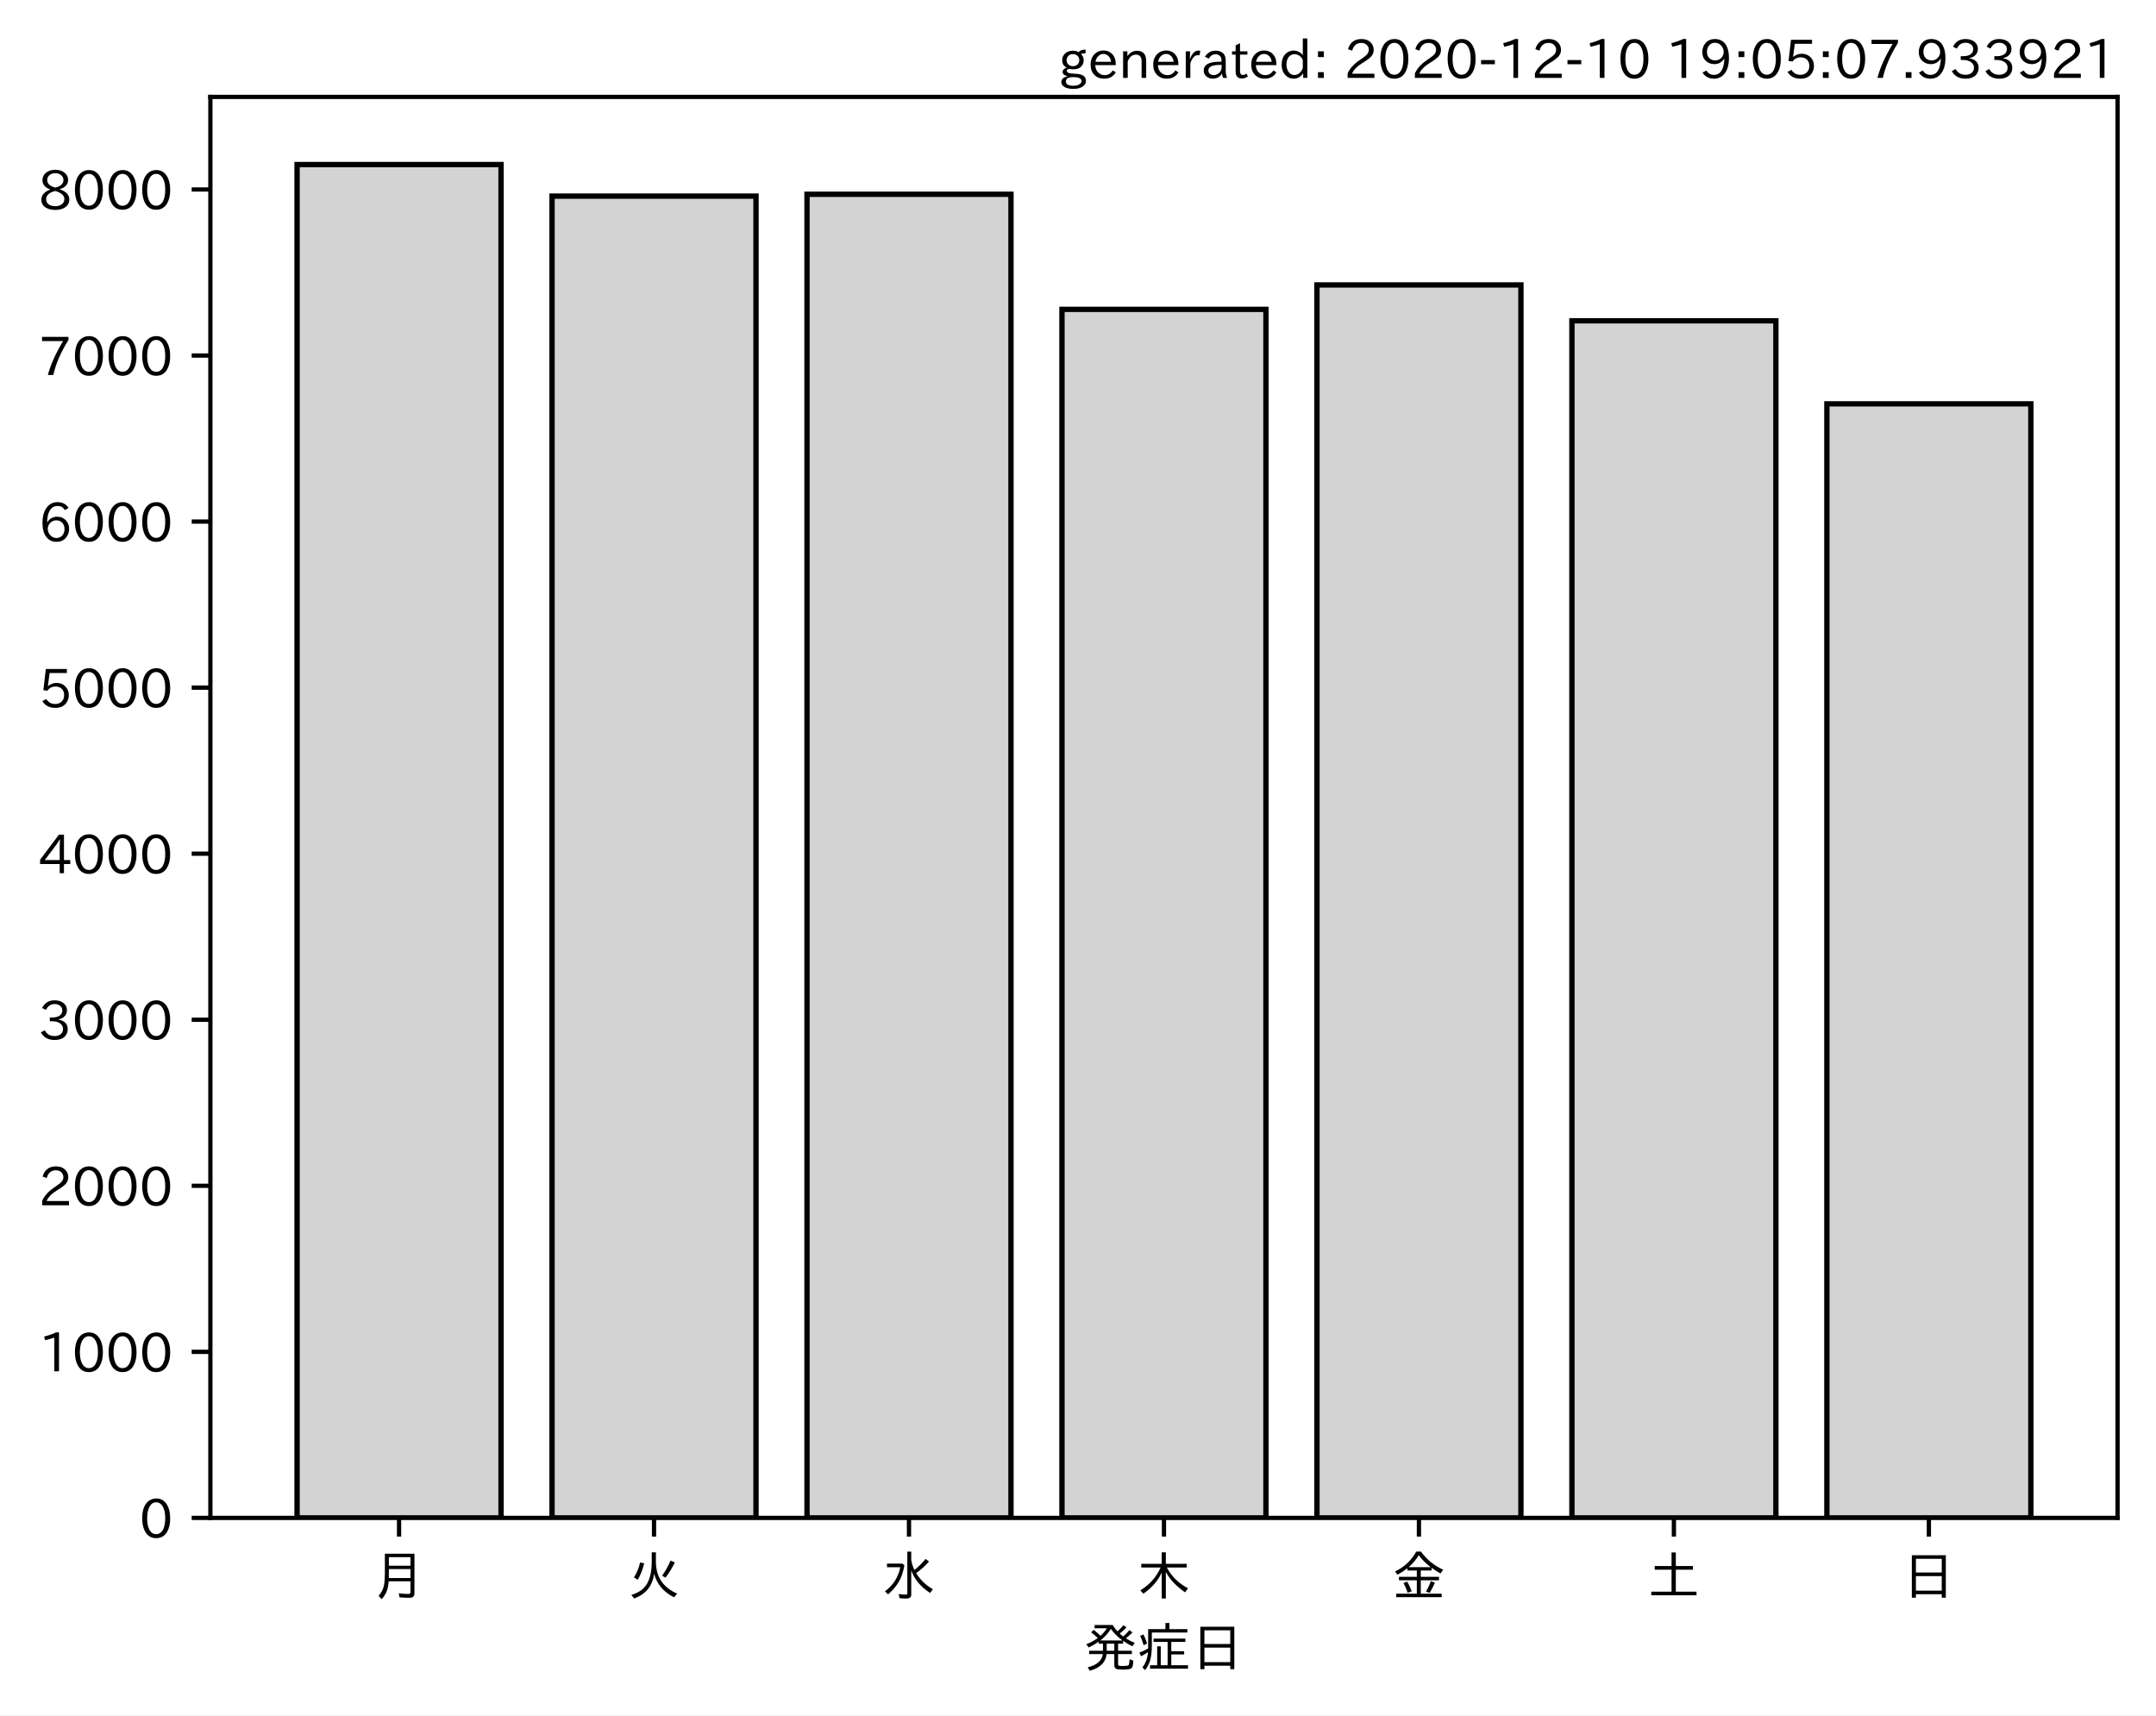
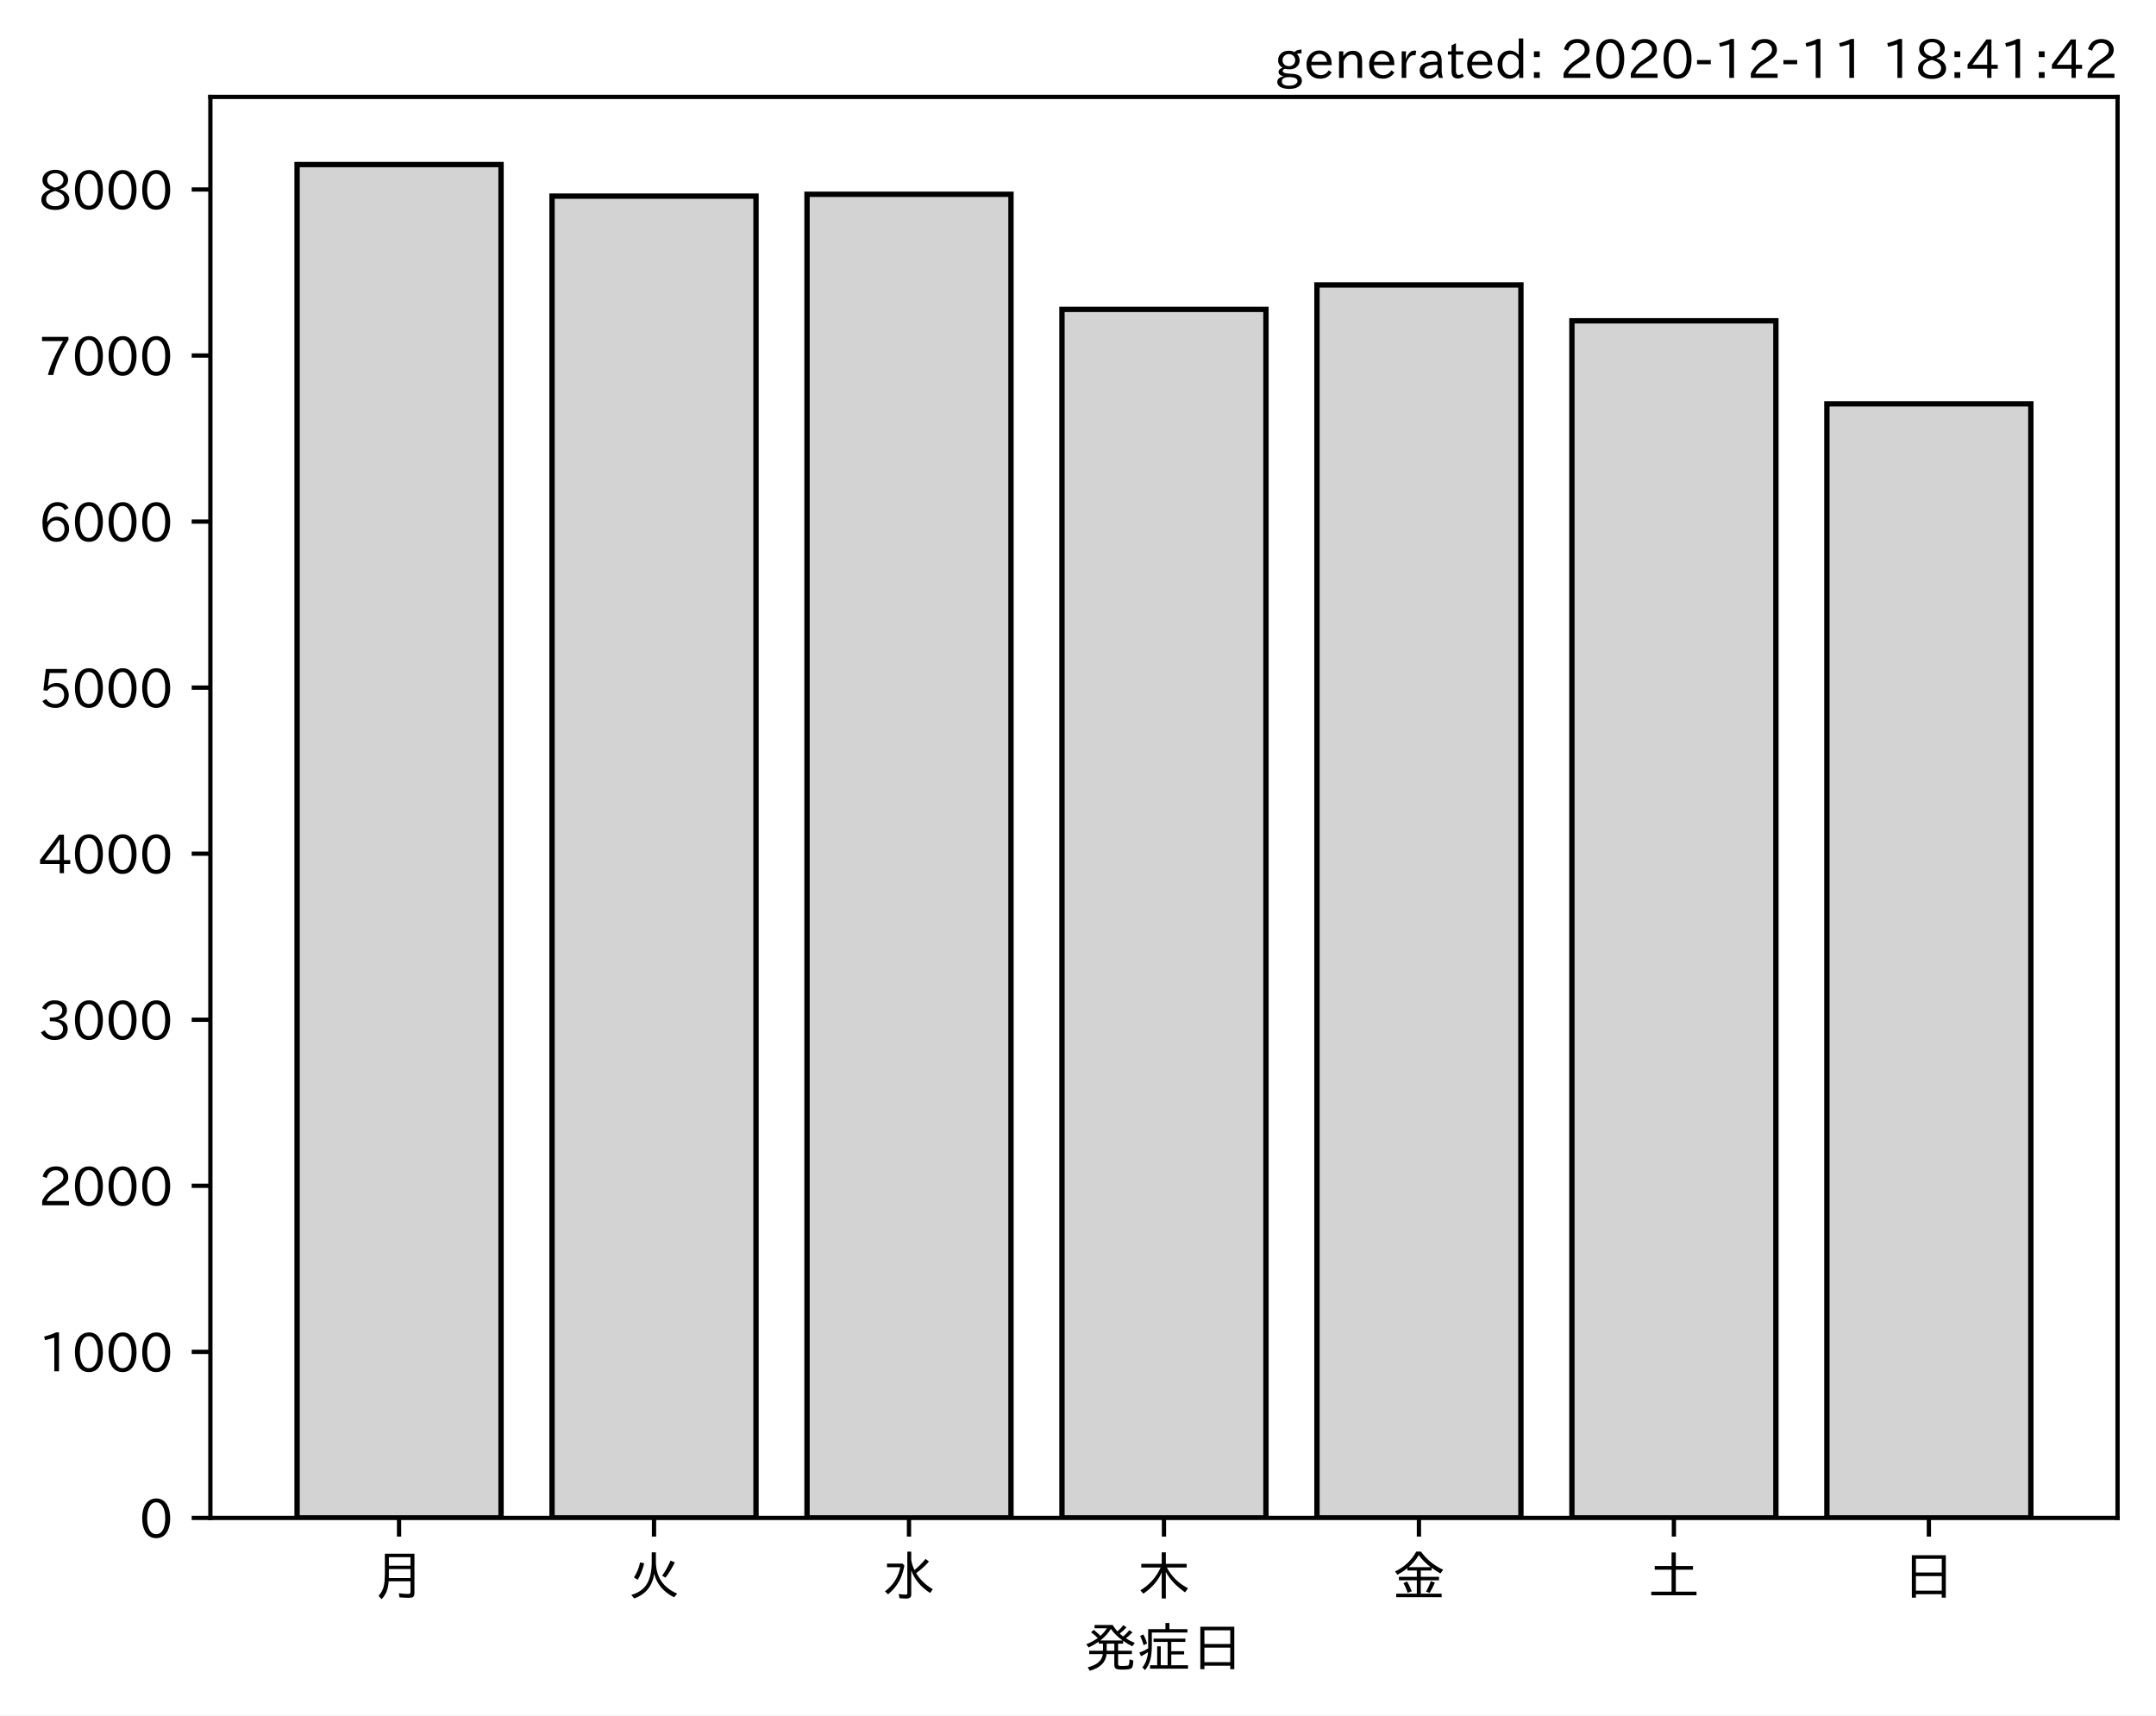
<svg xmlns="http://www.w3.org/2000/svg" xmlns:xlink="http://www.w3.org/1999/xlink" height="321.24pt" version="1.1" viewBox="0 0 403.714 321.24" width="403.714pt">
  <defs>
    <style type="text/css">*{stroke-linecap:butt;stroke-linejoin:round;}</style>
  </defs>
  <g id="figure_1">
    <g id="patch_1">
      <path d="M 0 321.24  L 403.714 321.24  L 403.714 0  L 0 0  z " style="fill:#ffffff;" />
    </g>
    <g id="axes_1">
      <g id="patch_2">
        <path d="M 39.394 284.259  L 396.514 284.259  L 396.514 18.147  L 39.394 18.147  z " style="fill:#ffffff;" />
      </g>
      <g id="patch_3">
-         <path clip-path="url(#pcbb39e2e98)" d="M 55.626 284.259  L 93.821 284.259  L 93.821 30.819  L 55.626 30.819  z " style="fill:#d3d3d3;stroke:#000000;stroke-linejoin:miter;" />
+         <path clip-path="url(#p76c750766d)" d="M 55.626 284.259  L 93.821 284.259  L 93.821 30.819  L 55.626 30.819  z " style="fill:#d3d3d3;stroke:#000000;stroke-linejoin:miter;" />
      </g>
      <g id="patch_4">
-         <path clip-path="url(#pcbb39e2e98)" d="M 103.37 284.259  L 141.564 284.259  L 141.564 36.727  L 103.37 36.727  z " style="fill:#d3d3d3;stroke:#000000;stroke-linejoin:miter;" />
+         <path clip-path="url(#p76c750766d)" d="M 103.37 284.259  L 141.564 284.259  L 141.564 36.727  L 103.37 36.727  z " style="fill:#d3d3d3;stroke:#000000;stroke-linejoin:miter;" />
      </g>
      <g id="patch_5">
-         <path clip-path="url(#pcbb39e2e98)" d="M 151.113 284.259  L 189.308 284.259  L 189.308 36.385  L 151.113 36.385  z " style="fill:#d3d3d3;stroke:#000000;stroke-linejoin:miter;" />
+         <path clip-path="url(#p76c750766d)" d="M 151.113 284.259  L 189.308 284.259  L 189.308 36.385  L 151.113 36.385  z " style="fill:#d3d3d3;stroke:#000000;stroke-linejoin:miter;" />
      </g>
      <g id="patch_6">
-         <path clip-path="url(#pcbb39e2e98)" d="M 198.856 284.259  L 237.051 284.259  L 237.051 57.935  L 198.856 57.935  z " style="fill:#d3d3d3;stroke:#000000;stroke-linejoin:miter;" />
+         <path clip-path="url(#p76c750766d)" d="M 198.856 284.259  L 237.051 284.259  L 237.051 57.935  L 198.856 57.935  z " style="fill:#d3d3d3;stroke:#000000;stroke-linejoin:miter;" />
      </g>
      <g id="patch_7">
-         <path clip-path="url(#pcbb39e2e98)" d="M 246.6 284.259  L 284.794 284.259  L 284.794 53.364  L 246.6 53.364  z " style="fill:#d3d3d3;stroke:#000000;stroke-linejoin:miter;" />
+         <path clip-path="url(#p76c750766d)" d="M 246.6 284.259  L 284.794 284.259  L 284.794 53.364  L 246.6 53.364  z " style="fill:#d3d3d3;stroke:#000000;stroke-linejoin:miter;" />
      </g>
      <g id="patch_8">
-         <path clip-path="url(#pcbb39e2e98)" d="M 294.343 284.259  L 332.538 284.259  L 332.538 60.081  L 294.343 60.081  z " style="fill:#d3d3d3;stroke:#000000;stroke-linejoin:miter;" />
+         <path clip-path="url(#p76c750766d)" d="M 294.343 284.259  L 332.538 284.259  L 332.538 60.081  L 294.343 60.081  z " style="fill:#d3d3d3;stroke:#000000;stroke-linejoin:miter;" />
      </g>
      <g id="patch_9">
-         <path clip-path="url(#pcbb39e2e98)" d="M 342.086 284.259  L 380.281 284.259  L 380.281 75.629  L 342.086 75.629  z " style="fill:#d3d3d3;stroke:#000000;stroke-linejoin:miter;" />
+         <path clip-path="url(#p76c750766d)" d="M 342.086 284.259  L 380.281 284.259  L 380.281 75.629  L 342.086 75.629  z " style="fill:#d3d3d3;stroke:#000000;stroke-linejoin:miter;" />
      </g>
      <g id="matplotlib.axis_1">
        <g id="xtick_1">
          <g id="line2d_1">
            <defs>
-               <path d="M 0 0  L 0 3.5  " id="m44626b793d" style="stroke:#000000;stroke-width:0.8;" />
+               <path d="M 0 0  L 0 3.5  " id="m7819cb61ca" style="stroke:#000000;stroke-width:0.8;" />
            </defs>
            <g>
-               <use style="stroke:#000000;stroke-width:0.8;" x="74.724" xlink:href="#m44626b793d" y="284.259" />
+               <use style="stroke:#000000;stroke-width:0.8;" x="74.724" xlink:href="#m7819cb61ca" y="284.259" />
            </g>
          </g>
          <g id="text_1">
            <g transform="translate(69.7238 298.7493)scale(0.1 -0.1)">
              <defs>
                <path d="M 78.812 77.875  L 78.812 4  Q 78.812 -1.219 76.078 -3.172  Q 73.969 -4.688 68.797 -4.688  Q 60.844 -4.688 50.828 -3.859  L 49.516 3.812  Q 58.594 2.484 67.094 2.484  Q 70.359 2.484 71.047 4.109  Q 71.391 4.891 71.391 6.844  L 71.391 26.125  L 30.516 26.125  Q 29.781 14.938 26.812 7.422  Q 24.031 0.094 17.438 -7.375  L 11.625 -0.984  Q 19.672 7.422 21.922 19.438  Q 23.438 27.688 23.438 41.406  L 23.438 77.875  z M 30.953 71.391  L 30.953 55.328  L 71.391 55.328  L 71.391 71.391  z M 30.953 49.125  L 30.953 39.938  Q 30.953 35.75 30.859 33.547  L 30.859 32.328  L 71.391 32.328  L 71.391 49.125  z " id="IPAexGothic-26376" />
              </defs>
              <use xlink:href="#IPAexGothic-26376" />
            </g>
          </g>
        </g>
        <g id="xtick_2">
          <g id="line2d_2">
            <g>
-               <use style="stroke:#000000;stroke-width:0.8;" x="122.467" xlink:href="#m44626b793d" y="284.259" />
+               <use style="stroke:#000000;stroke-width:0.8;" x="122.467" xlink:href="#m7819cb61ca" y="284.259" />
            </g>
          </g>
          <g id="text_2">
            <g transform="translate(117.4671 298.7493)scale(0.1 -0.1)">
              <defs>
                <path d="M 53.516 80.422  L 53.516 63.188  Q 53.516 20.359 93.406 3.078  L 87.5 -3.812  Q 57.672 11.328 50.297 40.375  Q 45.359 5.672 12.797 -5.906  L 7.422 0.688  Q 28.859 6.844 37.406 22.609  Q 45.703 37.844 45.703 62.016  L 45.703 80.422  z M 12.406 33.5  Q 20.703 46.141 23.828 61.531  L 31.641 59.906  Q 27 41.312 19.438 29  z M 65.141 36.625  Q 74.656 50.047 80.906 64.984  L 88.922 61.531  Q 81.109 45.406 71.531 33.109  z " id="IPAexGothic-28779" />
              </defs>
              <use xlink:href="#IPAexGothic-28779" />
            </g>
          </g>
        </g>
        <g id="xtick_3">
          <g id="line2d_3">
            <g>
-               <use style="stroke:#000000;stroke-width:0.8;" x="170.21" xlink:href="#m44626b793d" y="284.259" />
+               <use style="stroke:#000000;stroke-width:0.8;" x="170.21" xlink:href="#m7819cb61ca" y="284.259" />
            </g>
          </g>
          <g id="text_3">
            <g transform="translate(165.2104 298.7493)scale(0.1 -0.1)">
              <defs>
                <path d="M 54.203 65.922  Q 56.156 55.562 60.203 47.312  Q 71.578 56.453 81 68.109  L 87.406 63.188  Q 77.25 51.516 63.375 41.406  Q 75 22.609 94.672 11.375  L 89.5 4.297  Q 62.75 21.781 54.203 46.781  L 54.203 0.984  Q 54.203 -6.109 44.875 -6.109  Q 38.812 -6.109 32.172 -5.422  L 30.766 2.391  Q 38.422 1.219 44 1.219  Q 46.875 1.219 46.875 4.109  L 46.875 81.688  L 54.203 81.688  z M 8.797 59.281  L 38.094 59.281  L 41.359 55.766  Q 38.672 41.219 34.078 31.297  Q 26.656 15.375 10.891 1.703  L 4.984 7.422  Q 28.266 24.656 33.688 52.594  L 8.797 52.594  z " id="IPAexGothic-27700" />
              </defs>
              <use xlink:href="#IPAexGothic-27700" />
            </g>
          </g>
        </g>
        <g id="xtick_4">
          <g id="line2d_4">
            <g>
-               <use style="stroke:#000000;stroke-width:0.8;" x="217.954" xlink:href="#m44626b793d" y="284.259" />
+               <use style="stroke:#000000;stroke-width:0.8;" x="217.954" xlink:href="#m7819cb61ca" y="284.259" />
            </g>
          </g>
          <g id="text_4">
            <g transform="translate(212.9538 298.7493)scale(0.1 -0.1)">
              <defs>
                <path d="M 55.422 52  Q 68.5 27 95.125 13.094  L 89.5 5.516  Q 64.594 22.797 53.516 43.703  L 53.516 -6  L 45.797 -6  L 45.797 42.672  Q 35.5 19.578 11.422 2.984  L 5.812 9.281  Q 31.453 24.75 43.797 52  L 7.516 52  L 7.516 58.891  L 45.797 58.891  L 45.797 80.469  L 53.516 80.469  L 53.516 58.891  L 92.531 58.891  L 92.531 52  z " id="IPAexGothic-26408" />
              </defs>
              <use xlink:href="#IPAexGothic-26408" />
            </g>
          </g>
        </g>
        <g id="xtick_5">
          <g id="line2d_5">
            <g>
-               <use style="stroke:#000000;stroke-width:0.8;" x="265.697" xlink:href="#m44626b793d" y="284.259" />
+               <use style="stroke:#000000;stroke-width:0.8;" x="265.697" xlink:href="#m7819cb61ca" y="284.259" />
            </g>
          </g>
          <g id="text_5">
            <g transform="translate(260.6971 298.7493)scale(0.1 -0.1)">
              <defs>
                <path d="M 53.469 46.391  L 53.469 34.516  L 87.547 34.516  L 87.547 28.125  L 53.469 28.125  L 53.469 2.984  L 92.531 2.984  L 92.531 -3.516  L 7.516 -3.516  L 7.516 2.984  L 46.047 2.984  L 46.047 28.125  L 12.547 28.125  L 12.547 34.516  L 46.047 34.516  L 46.047 46.391  L 28.422 46.391  L 28.422 50.688  Q 19.734 43.891 9.906 38.531  L 5.219 44.578  Q 31.344 56.984 45.016 81.781  L 53.766 81.781  Q 70.359 59.234 95.453 47.797  L 90.234 40.828  Q 81.547 45.844 73.641 51.469  L 73.641 46.391  z M 72.016 52.688  Q 59.078 62.406 49.562 75.094  Q 42.828 63.141 30.812 52.688  z M 28.719 4.688  Q 26.078 13.719 21 22.797  L 27.875 25.688  Q 31.938 19.188 36.531 7.516  z M 63.188 6.891  Q 68.797 16.406 72.219 26.516  L 79.891 23.578  Q 75.922 14.156 70.125 4.5  z " id="IPAexGothic-37329" />
              </defs>
              <use xlink:href="#IPAexGothic-37329" />
            </g>
          </g>
        </g>
        <g id="xtick_6">
          <g id="line2d_6">
            <g>
-               <use style="stroke:#000000;stroke-width:0.8;" x="313.44" xlink:href="#m44626b793d" y="284.259" />
+               <use style="stroke:#000000;stroke-width:0.8;" x="313.44" xlink:href="#m7819cb61ca" y="284.259" />
            </g>
          </g>
          <g id="text_6">
            <g transform="translate(308.4404 298.7493)scale(0.1 -0.1)">
              <defs>
                <path d="M 45.609 54.781  L 45.609 80.172  L 53.609 80.172  L 53.609 54.781  L 85.688 54.781  L 85.688 47.906  L 53.609 47.906  L 53.609 6.781  L 92.328 6.781  L 92.328 0  L 7.625 0  L 7.625 6.781  L 45.609 6.781  L 45.609 47.906  L 14.109 47.906  L 14.109 54.781  z " id="IPAexGothic-22303" />
              </defs>
              <use xlink:href="#IPAexGothic-22303" />
            </g>
          </g>
        </g>
        <g id="xtick_7">
          <g id="line2d_7">
            <g>
-               <use style="stroke:#000000;stroke-width:0.8;" x="361.184" xlink:href="#m44626b793d" y="284.259" />
+               <use style="stroke:#000000;stroke-width:0.8;" x="361.184" xlink:href="#m7819cb61ca" y="284.259" />
            </g>
          </g>
          <g id="text_7">
            <g transform="translate(356.1837 298.7493)scale(0.1 -0.1)">
              <defs>
                <path d="M 81.734 75  L 81.734 -4.5  L 74.125 -4.5  L 74.125 2  L 25.734 2  L 25.734 -4.5  L 18.109 -4.5  L 18.109 75  z M 25.734 68.312  L 25.734 42.672  L 74.125 42.672  L 74.125 68.312  z M 25.734 35.891  L 25.734 8.688  L 74.125 8.688  L 74.125 35.891  z " id="IPAexGothic-26085" />
              </defs>
              <use xlink:href="#IPAexGothic-26085" />
            </g>
          </g>
        </g>
        <g id="text_8">
          <g transform="translate(202.9538 312.1399)scale(0.1 -0.1)">
            <defs>
              <path d="M 73.734 56.844  Q 80.609 62.75 85.203 68.609  L 91.109 64.406  Q 84.469 57.812 78.719 53.328  Q 85.938 48.688 95.406 44.625  L 90.625 38.375  Q 81.734 42.781 73.531 48.641  L 73.531 43.312  L 64.109 43.312  L 64.109 29.984  L 89.891 29.984  L 89.891 23.781  L 64.109 23.781  L 64.109 5.609  Q 64.109 2.484 65.719 2.047  Q 67.391 1.469 73.094 1.469  Q 82.125 1.469 83.594 2.984  Q 85.062 4.438 85.5 11.969  Q 85.5 13.484 85.594 14.062  L 92.625 11.578  Q 92.188 0.391 89.703 -2.203  Q 87.062 -5.328 72.609 -5.328  Q 63.812 -5.328 60.938 -4  Q 57.031 -2.344 57.031 3.328  L 57.031 23.781  L 42.578 23.781  Q 40.188 0.531 11.078 -7.422  L 7.281 -0.984  Q 33.25 5.422 35.5 23.781  L 10.016 23.781  L 10.016 29.984  L 35.797 29.984  L 35.797 43.312  L 27.781 43.312  L 27.781 47.016  Q 19.734 41.359 9.078 36.188  L 4.5 42.188  Q 16.312 46.734 25.984 53.812  Q 19.828 60.156 13.484 64.594  L 18.609 69.141  Q 26.516 62.594 31.109 58.016  Q 38.031 64.062 43.172 72.125  L 20.062 72.125  L 20.062 78.219  L 54 78.219  Q 58.203 71.344 62.891 66.312  Q 69.094 71.625 74.031 77.938  L 79.828 73.734  Q 74.172 67.625 67.094 62.203  Q 70.406 59.078 73.734 56.844  z M 57.031 43.312  L 42.781 43.312  L 42.781 29.984  L 57.031 29.984  z M 30.906 49.312  L 72.516 49.312  Q 58.688 59.281 50.594 71  Q 43.219 58.891 30.906 49.312  z " id="IPAexGothic-30330" />
              <path d="M 63.719 2.875  L 95.016 2.875  L 95.016 -3.516  L 23.969 -3.516  L 23.969 2.875  L 37.312 2.875  L 37.312 38.281  L 44 38.281  L 44 2.875  L 56.844 2.875  L 56.844 46.578  L 30.516 46.578  L 30.516 52.781  L 90.047 52.781  L 90.047 46.578  L 63.719 46.578  L 63.719 29.203  L 87.797 29.203  L 87.797 23.094  L 63.719 23.094  z M 60.203 70.516  L 93.891 70.516  L 93.891 64.109  L 27.297 64.109  L 27.297 41.406  Q 27.297 23.141 24.219 12.203  Q 21.391 2.25 14.594 -6.203  L 9.625 -1.172  Q 18.75 10.359 20.125 27.484  Q 15.438 24.125 7.078 19.734  L 4 26.609  Q 12.312 29.594 20.406 34.328  L 20.406 37.891  L 20.406 70.516  L 52.781 70.516  L 52.781 81.984  L 60.203 81.984  z M 12.016 40.375  Q 8.891 50.781 5.422 57.906  L 11.375 60.594  Q 15.234 53.859 18.406 43.703  z " id="IPAexGothic-30151" />
            </defs>
            <use xlink:href="#IPAexGothic-30330" />
            <use x="100" xlink:href="#IPAexGothic-30151" />
            <use x="200" xlink:href="#IPAexGothic-26085" />
          </g>
        </g>
      </g>
      <g id="matplotlib.axis_2">
        <g id="ytick_1">
          <g id="line2d_8">
            <defs>
-               <path d="M 0 0  L -3.5 0  " id="m74e2ddede7" style="stroke:#000000;stroke-width:0.8;" />
+               <path d="M 0 0  L -3.5 0  " id="md3fbfb8bb5" style="stroke:#000000;stroke-width:0.8;" />
            </defs>
            <g>
-               <use style="stroke:#000000;stroke-width:0.8;" x="39.394" xlink:href="#m74e2ddede7" y="284.259" />
+               <use style="stroke:#000000;stroke-width:0.8;" x="39.394" xlink:href="#md3fbfb8bb5" y="284.259" />
            </g>
          </g>
          <g id="text_9">
            <g transform="translate(26.09531 288.0039)scale(0.1 -0.1)">
              <defs>
                <path d="M 31.844 73.828  Q 45.016 73.828 52.094 61.625  Q 57.719 51.953 57.719 36.625  Q 57.719 21.438 52.094 11.578  Q 45.125 -0.484 31.5 -0.484  Q 17.922 -0.484 10.938 11.578  Q 5.328 21.438 5.328 36.719  Q 5.328 58.016 15.625 67.719  Q 22.172 73.828 31.844 73.828  z M 31.5 66.656  Q 23.688 66.656 19.188 58.734  Q 14.594 50.734 14.594 36.625  Q 14.594 22.75 19.094 14.797  Q 23.641 6.984 31.5 6.984  Q 40.922 6.984 45.453 18.016  Q 48.438 25.344 48.438 37.109  Q 48.438 50.875 43.844 58.734  Q 39.203 66.656 31.5 66.656  z " id="IPAexGothic-48" />
              </defs>
              <use xlink:href="#IPAexGothic-48" />
            </g>
          </g>
        </g>
        <g id="ytick_2">
          <g id="line2d_9">
            <g>
-               <use style="stroke:#000000;stroke-width:0.8;" x="39.394" xlink:href="#m74e2ddede7" y="253.162" />
+               <use style="stroke:#000000;stroke-width:0.8;" x="39.394" xlink:href="#md3fbfb8bb5" y="253.162" />
            </g>
          </g>
          <g id="text_10">
            <g transform="translate(7.2 256.907)scale(0.1 -0.1)">
              <defs>
                <path d="M 38.484 0.984  L 29.688 0.984  L 29.688 64.109  Q 21.438 61.281 12.312 59.328  L 10.688 66.109  Q 23.734 69.391 32.906 73.922  L 38.484 73.922  z " id="IPAexGothic-49" />
              </defs>
              <use xlink:href="#IPAexGothic-49" />
              <use x="62.988" xlink:href="#IPAexGothic-48" />
              <use x="125.977" xlink:href="#IPAexGothic-48" />
              <use x="188.965" xlink:href="#IPAexGothic-48" />
            </g>
          </g>
        </g>
        <g id="ytick_3">
          <g id="line2d_10">
            <g>
-               <use style="stroke:#000000;stroke-width:0.8;" x="39.394" xlink:href="#m74e2ddede7" y="222.065" />
+               <use style="stroke:#000000;stroke-width:0.8;" x="39.394" xlink:href="#md3fbfb8bb5" y="222.065" />
            </g>
          </g>
          <g id="text_11">
            <g transform="translate(7.2 225.8101)scale(0.1 -0.1)">
              <defs>
                <path d="M 57.172 0.984  L 6.984 0.984  L 6.984 9.281  Q 12.891 23.047 29.594 34.422  L 32.375 36.281  Q 40.922 42.141 43.609 45.406  Q 46.688 49.266 46.688 53.812  Q 46.688 58.938 43.062 62.547  Q 39.062 66.547 32.562 66.547  Q 19.531 66.547 15.484 52  L 7.766 54.781  Q 13.328 73.828 33.062 73.828  Q 43.844 73.828 50.25 67.438  Q 55.859 61.672 55.859 53.516  Q 55.859 47.469 52.25 42.531  Q 48.922 37.75 36.969 30.281  L 34.859 29  Q 19.625 19.578 15.281 8.891  L 57.172 8.891  z " id="IPAexGothic-50" />
              </defs>
              <use xlink:href="#IPAexGothic-50" />
              <use x="62.988" xlink:href="#IPAexGothic-48" />
              <use x="125.977" xlink:href="#IPAexGothic-48" />
              <use x="188.965" xlink:href="#IPAexGothic-48" />
            </g>
          </g>
        </g>
        <g id="ytick_4">
          <g id="line2d_11">
            <g>
-               <use style="stroke:#000000;stroke-width:0.8;" x="39.394" xlink:href="#m74e2ddede7" y="190.968" />
+               <use style="stroke:#000000;stroke-width:0.8;" x="39.394" xlink:href="#md3fbfb8bb5" y="190.968" />
            </g>
          </g>
          <g id="text_12">
            <g transform="translate(7.2 194.7131)scale(0.1 -0.1)">
              <defs>
                <path d="M 37.203 37.797  Q 54.781 34.625 54.781 19.969  Q 54.781 11.188 48.875 5.562  Q 42.328 -0.484 30.375 -0.484  Q 12.453 -0.484 4.5 13.766  L 11.812 17.672  Q 17.328 6.891 30.281 6.891  Q 37.891 6.891 42.094 10.797  Q 46.094 14.5 46.094 20.172  Q 46.094 26.859 40.094 30.906  Q 34.625 34.578 25.688 34.578  L 21.297 34.578  L 21.297 41.703  L 25.875 41.703  Q 34.859 41.703 39.594 45.125  Q 44.672 48.734 44.672 54.828  Q 44.672 61.469 38.969 64.656  Q 35.297 66.844 30.172 66.844  Q 19.344 66.844 14.109 55.906  L 6.781 59.422  Q 14.016 73.828 30.281 73.828  Q 40.578 73.828 46.969 68.656  Q 53.375 63.578 53.375 55.219  Q 53.375 47.312 47.172 42.281  Q 43.172 39.062 37.203 38.188  z " id="IPAexGothic-51" />
              </defs>
              <use xlink:href="#IPAexGothic-51" />
              <use x="62.988" xlink:href="#IPAexGothic-48" />
              <use x="125.977" xlink:href="#IPAexGothic-48" />
              <use x="188.965" xlink:href="#IPAexGothic-48" />
            </g>
          </g>
        </g>
        <g id="ytick_5">
          <g id="line2d_12">
            <g>
-               <use style="stroke:#000000;stroke-width:0.8;" x="39.394" xlink:href="#m74e2ddede7" y="159.871" />
+               <use style="stroke:#000000;stroke-width:0.8;" x="39.394" xlink:href="#md3fbfb8bb5" y="159.871" />
            </g>
          </g>
          <g id="text_13">
            <g transform="translate(7.2 163.6162)scale(0.1 -0.1)">
              <defs>
                <path d="M 59.578 18.109  L 47.797 18.109  L 47.797 0.984  L 39.797 0.984  L 39.797 18.109  L 3.078 18.109  L 3.078 26.125  L 38.375 73.094  L 47.797 73.094  L 47.797 25.531  L 59.578 25.531  z M 40.281 64.203  L 39.984 64.203  Q 35.594 57.125 31.297 51.312  L 11.859 25.531  L 39.797 25.531  L 39.797 49.125  Q 39.797 54.391 40.281 64.203  z " id="IPAexGothic-52" />
              </defs>
              <use xlink:href="#IPAexGothic-52" />
              <use x="62.988" xlink:href="#IPAexGothic-48" />
              <use x="125.977" xlink:href="#IPAexGothic-48" />
              <use x="188.965" xlink:href="#IPAexGothic-48" />
            </g>
          </g>
        </g>
        <g id="ytick_6">
          <g id="line2d_13">
            <g>
-               <use style="stroke:#000000;stroke-width:0.8;" x="39.394" xlink:href="#m74e2ddede7" y="128.774" />
+               <use style="stroke:#000000;stroke-width:0.8;" x="39.394" xlink:href="#md3fbfb8bb5" y="128.774" />
            </g>
          </g>
          <g id="text_14">
            <g transform="translate(7.2 132.5193)scale(0.1 -0.1)">
              <defs>
                <path d="M 18.406 40.672  Q 25.531 46.297 33.938 46.297  Q 44 46.297 50.641 39.5  Q 56.844 33.016 56.844 23.391  Q 56.844 14.656 51.516 8.016  Q 44.828 -0.484 31.734 -0.484  Q 14.984 -0.484 7.328 12.25  L 14.656 16.062  Q 20.453 6.781 31.453 6.781  Q 38.531 6.781 43.266 11.188  Q 48.141 15.828 48.141 23.484  Q 48.141 30.719 43.844 35.016  Q 39.359 39.5 32.125 39.5  Q 21.969 39.5 16.75 31.688  L 9.234 32.672  L 13.812 72.406  L 53.219 72.406  L 53.219 64.891  L 20.953 64.891  L 17.719 40.672  z " id="IPAexGothic-53" />
              </defs>
              <use xlink:href="#IPAexGothic-53" />
              <use x="62.988" xlink:href="#IPAexGothic-48" />
              <use x="125.977" xlink:href="#IPAexGothic-48" />
              <use x="188.965" xlink:href="#IPAexGothic-48" />
            </g>
          </g>
        </g>
        <g id="ytick_7">
          <g id="line2d_14">
            <g>
-               <use style="stroke:#000000;stroke-width:0.8;" x="39.394" xlink:href="#m74e2ddede7" y="97.677" />
+               <use style="stroke:#000000;stroke-width:0.8;" x="39.394" xlink:href="#md3fbfb8bb5" y="97.677" />
            </g>
          </g>
          <g id="text_15">
            <g transform="translate(7.2 101.4223)scale(0.1 -0.1)">
              <defs>
                <path d="M 16.5 36.375  Q 23.578 46.578 34.906 46.578  Q 45.406 46.578 51.812 39.266  Q 57.422 32.906 57.422 23.781  Q 57.422 13.812 51.125 6.781  Q 44.578 -0.484 34.031 -0.484  Q 21.484 -0.484 14.406 9.078  Q 7.516 18.406 7.516 34.812  Q 7.516 53.516 15.828 64.203  Q 23.344 73.828 35.5 73.828  Q 49.859 73.828 56.391 62.891  L 49.219 58.984  Q 45.219 66.656 35.938 66.656  Q 17.484 66.656 16.109 36.375  z M 33.453 39.797  Q 26.312 39.797 21.625 34.469  Q 17.438 29.688 17.438 24.078  Q 17.438 18.062 21.141 13.188  Q 26.125 6.688 33.734 6.688  Q 41.703 6.688 45.953 13.188  Q 48.828 17.625 48.828 23.484  Q 48.828 30.375 45.016 34.812  Q 40.625 39.797 33.453 39.797  z " id="IPAexGothic-54" />
              </defs>
              <use xlink:href="#IPAexGothic-54" />
              <use x="62.988" xlink:href="#IPAexGothic-48" />
              <use x="125.977" xlink:href="#IPAexGothic-48" />
              <use x="188.965" xlink:href="#IPAexGothic-48" />
            </g>
          </g>
        </g>
        <g id="ytick_8">
          <g id="line2d_15">
            <g>
-               <use style="stroke:#000000;stroke-width:0.8;" x="39.394" xlink:href="#m74e2ddede7" y="66.58" />
+               <use style="stroke:#000000;stroke-width:0.8;" x="39.394" xlink:href="#md3fbfb8bb5" y="66.58" />
            </g>
          </g>
          <g id="text_16">
            <g transform="translate(7.2 70.32541)scale(0.1 -0.1)">
              <defs>
                <path d="M 56.203 66.609  Q 34.969 32.906 27.781 0.984  L 17.672 0.984  Q 24.703 28.656 46.094 64.5  L 6.688 64.5  L 6.688 72.406  L 56.203 72.406  z " id="IPAexGothic-55" />
              </defs>
              <use xlink:href="#IPAexGothic-55" />
              <use x="62.988" xlink:href="#IPAexGothic-48" />
              <use x="125.977" xlink:href="#IPAexGothic-48" />
              <use x="188.965" xlink:href="#IPAexGothic-48" />
            </g>
          </g>
        </g>
        <g id="ytick_9">
          <g id="line2d_16">
            <g>
-               <use style="stroke:#000000;stroke-width:0.8;" x="39.394" xlink:href="#m74e2ddede7" y="35.483" />
+               <use style="stroke:#000000;stroke-width:0.8;" x="39.394" xlink:href="#md3fbfb8bb5" y="35.483" />
            </g>
          </g>
          <g id="text_17">
            <g transform="translate(7.2 39.22848)scale(0.1 -0.1)">
              <defs>
                <path d="M 39.703 37.891  Q 57.812 31.734 57.812 18.703  Q 57.812 8.453 48.438 3.078  Q 41.609 -0.875 31.5 -0.875  Q 21.344 -0.875 14.5 3.078  Q 5.422 8.297 5.422 18.406  Q 5.422 31.062 22.016 37.203  L 22.016 37.5  Q 7.516 42.719 7.516 54.828  Q 7.516 64.062 15.328 69.625  Q 21.969 74.312 31.547 74.312  Q 42.234 74.312 48.922 68.797  Q 55.516 63.578 55.516 55.719  Q 55.516 42.281 39.703 38.188  z M 31.594 41.016  Q 46.828 44.625 46.828 55.125  Q 46.828 61.188 41.797 64.844  Q 37.703 67.922 31.5 67.922  Q 25.094 67.922 20.797 64.5  Q 16.406 60.891 16.406 55.031  Q 16.406 49.219 21.094 45.703  Q 23.344 43.891 26.906 42.531  Q 31 40.875 31.594 41.016  z M 30.906 34.516  Q 14.406 30.172 14.406 19  Q 14.406 12.109 20.516 8.688  Q 25.094 6.109 31.391 6.109  Q 40.234 6.109 45.016 10.891  Q 48.531 14.406 48.531 19.531  Q 48.531 24.906 43.656 28.906  Q 40.766 31.156 36.719 32.812  Q 31.984 34.719 30.906 34.516  z " id="IPAexGothic-56" />
              </defs>
              <use xlink:href="#IPAexGothic-56" />
              <use x="62.988" xlink:href="#IPAexGothic-48" />
              <use x="125.977" xlink:href="#IPAexGothic-48" />
              <use x="188.965" xlink:href="#IPAexGothic-48" />
            </g>
          </g>
        </g>
      </g>
      <g id="patch_10">
        <path d="M 39.394 284.259  L 39.394 18.147  " style="fill:none;stroke:#000000;stroke-linecap:square;stroke-linejoin:miter;stroke-width:0.8;" />
      </g>
      <g id="patch_11">
        <path d="M 396.514 284.259  L 396.514 18.147  " style="fill:none;stroke:#000000;stroke-linecap:square;stroke-linejoin:miter;stroke-width:0.8;" />
      </g>
      <g id="patch_12">
        <path d="M 39.394 284.259  L 396.514 284.259  " style="fill:none;stroke:#000000;stroke-linecap:square;stroke-linejoin:miter;stroke-width:0.8;" />
      </g>
      <g id="patch_13">
        <path d="M 39.394 18.147  L 396.514 18.147  " style="fill:none;stroke:#000000;stroke-linecap:square;stroke-linejoin:miter;stroke-width:0.8;" />
      </g>
    </g>
    <g id="text_18">
-       <g transform="translate(198.1856 14.69063)scale(0.1 -0.1)">
+       <g transform="translate(238.6184 14.69063)scale(0.1 -0.1)">
        <defs>
          <path d="M 20.797 17.969  Q 15.719 17.531 15.719 14.062  Q 15.719 9.578 27.547 8.984  L 33.297 8.688  Q 51.609 7.766 51.609 -4.594  Q 51.609 -10.938 45.703 -14.984  Q 39.359 -19.578 28.031 -19.578  Q 17.781 -19.578 11.531 -16.062  Q 5.516 -12.641 5.516 -6.688  Q 5.516 1.312 16.797 3.859  L 16.797 4.203  Q 7.906 6.453 7.906 12.156  Q 7.906 17.438 15.531 20.266  Q 7.125 24.609 7.125 34.078  Q 7.125 41.406 12.016 46.297  Q 17.625 51.906 27.156 51.906  Q 33.203 51.906 37.844 49.266  Q 41.406 53.953 50.922 54.109  L 50.922 47.078  Q 44.344 46.922 42.234 45.906  Q 47.406 40.828 47.406 33.891  Q 47.406 27 42.719 22.266  Q 37.5 17.094 28.328 17.094  Q 24.422 17.094 20.797 17.969  z M 27.094 45.609  Q 22.016 45.609 18.703 42.281  Q 15.438 39.016 15.438 34.078  Q 15.438 29.25 18.5 26.312  Q 21.828 23 27.438 23  Q 32.719 23 35.891 26.219  Q 39.109 29.391 39.109 34.422  Q 39.109 39.016 35.891 42.188  Q 32.516 45.609 27.094 45.609  z M 27.391 2.484  Q 14.109 2.484 14.109 -5.719  Q 14.109 -13.672 28.125 -13.672  Q 37.156 -13.672 41.219 -9.469  Q 43.312 -7.516 43.312 -4.891  Q 43.312 2.484 27.391 2.484  z " id="IPAexGothic-103" />
          <path d="M 13.484 24.906  Q 13.922 16.266 18.891 11.281  Q 23.969 6.203 31.203 6.203  Q 40.719 6.203 46.297 15.094  L 51.906 11.375  Q 44.828 -0.484 30.172 -0.484  Q 19.094 -0.484 11.969 6.594  Q 4.781 13.812 4.781 25.641  Q 4.781 38.188 12.312 45.703  Q 19 52.391 29 52.391  Q 38.422 52.391 44.781 46.188  Q 51.906 38.969 51.906 26.906  L 51.906 24.906  z M 43.062 31.203  Q 42.328 37.984 38.281 41.891  Q 34.281 45.906 28.812 45.906  Q 22.469 45.906 17.969 40.484  Q 14.891 36.812 13.969 31.203  z " id="IPAexGothic-101" />
          <path d="M 52 0.984  L 43.406 0.984  L 43.406 31.891  Q 43.406 44.578 32.906 44.578  Q 22.312 44.578 17.391 31.891  L 17.391 0.984  L 8.797 0.984  L 8.797 50.781  L 16.797 50.781  L 16.797 41.797  Q 23.828 51.812 34.719 51.812  Q 52 51.812 52 32.375  z " id="IPAexGothic-110" />
          <path d="M 36.078 51.812  L 34.578 43.266  Q 32.906 43.609 31.594 43.609  Q 25.828 43.609 22.078 38.188  Q 17.391 31.344 17.391 26.172  L 17.391 0.984  L 8.797 0.984  L 8.797 50.781  L 16.891 50.781  L 16.5 35.984  L 16.703 35.984  Q 22.219 52.203 32.766 52.203  Q 34.469 52.203 36.078 51.812  z " id="IPAexGothic-114" />
          <path d="M 49.312 0.984  L 41.75 0.984  Q 39.984 4.734 39.547 8.688  L 39.203 8.688  Q 33.547 -0.391 22.312 -0.391  Q 14.594 -0.391 9.719 4.5  Q 5.422 8.797 5.422 14.984  Q 5.422 30.422 32.031 31.203  L 38.719 31.391  L 38.719 33.984  Q 38.719 39.203 35.75 42.188  Q 32.625 45.312 27.734 45.312  Q 19.344 45.312 15.141 37.156  L 7.719 40.578  Q 14.656 52 27.938 52  Q 37.109 52 42.047 46.875  Q 46.625 42.281 46.625 33.891  L 46.625 15.578  Q 46.625 6.25 49.312 0.984  z M 38.922 25.391  L 33.453 25.297  Q 14.109 24.859 14.109 14.891  Q 14.109 11.375 16.406 9.078  Q 19.234 6.297 23.828 6.297  Q 30.219 6.297 34.906 10.984  Q 38.922 15.141 38.922 21  z " id="IPAexGothic-97" />
          <path d="M 33.203 3.766  Q 27.641 -0.094 21.828 -0.094  Q 10.203 -0.094 10.203 12.984  L 10.203 44.672  L 3.422 44.672  L 3.422 50.781  L 10.203 50.781  L 10.203 61.969  L 18.406 66.062  L 18.406 50.781  L 32.234 50.781  L 32.234 44.672  L 18.406 44.672  L 18.406 14.156  Q 18.406 6.5 23.641 6.5  Q 27.156 6.5 30.328 9.188  z " id="IPAexGothic-116" />
          <path d="M 52.984 0.984  L 45.172 0.984  L 45.172 9.672  Q 38.141 -0.484 27.391 -0.484  Q 18.453 -0.484 12.312 5.812  Q 4.891 13.188 4.891 25.984  Q 4.891 38.531 12.062 45.906  Q 18.266 52.203 27.391 52.203  Q 37.25 52.203 44.484 43.891  L 44.484 74.906  L 52.984 74.906  z M 44.484 20.359  L 44.484 32.766  Q 44.484 37.703 38.375 42.281  Q 34.078 45.406 28.953 45.406  Q 23.188 45.406 19.188 41.406  Q 13.875 36.078 13.875 26.219  Q 13.875 17.328 18.266 11.719  Q 22.516 6.391 28.859 6.391  Q 36.281 6.391 41.5 13.672  Q 44.484 17.719 44.484 20.359  z " id="IPAexGothic-100" />
          <path d="M 21.391 39.984  L 10.5 39.984  L 10.5 50.781  L 21.391 50.781  z M 21.391 0.984  L 10.5 0.984  L 10.5 11.766  L 21.391 11.766  z " id="IPAexGothic-58" />
          <path id="IPAexGothic-32" />
          <path d="M 30.766 26.609  L 4.984 26.609  L 4.984 34.422  L 30.766 34.422  z " id="IPAexGothic-45" />
-           <path d="M 46.625 36.812  Q 39.75 26.812 28.328 26.812  Q 19.578 26.812 13.234 32.125  Q 5.719 38.422 5.719 49.422  Q 5.719 59.578 12.016 66.656  Q 18.453 73.828 29.203 73.828  Q 43.75 73.828 50.641 61.719  Q 55.609 52.781 55.609 38.625  Q 55.609 19.531 47.516 9.188  Q 39.891 -0.484 27.641 -0.484  Q 13.422 -0.484 6.109 10.984  L 13.328 14.891  Q 18.062 6.688 27.391 6.688  Q 45.656 6.688 47.016 36.812  z M 29.5 66.844  Q 22.656 66.844 18.312 61.719  Q 14.406 57.078 14.406 50  Q 14.406 42.828 18.109 38.719  Q 22.406 33.797 29.781 33.797  Q 37.984 33.797 42.625 40.188  Q 45.703 44.484 45.703 49.516  Q 45.703 55.516 42.094 60.359  Q 37.109 66.844 29.5 66.844  z " id="IPAexGothic-57" />
-           <path d="M 18.5 0.984  L 7.719 0.984  L 7.719 11.766  L 18.5 11.766  z " id="IPAexGothic-46" />
        </defs>
        <use xlink:href="#IPAexGothic-103" />
        <use x="55.518" xlink:href="#IPAexGothic-101" />
        <use x="112.402" xlink:href="#IPAexGothic-110" />
        <use x="172.803" xlink:href="#IPAexGothic-101" />
        <use x="229.688" xlink:href="#IPAexGothic-114" />
        <use x="266.699" xlink:href="#IPAexGothic-97" />
        <use x="321.68" xlink:href="#IPAexGothic-116" />
        <use x="356.299" xlink:href="#IPAexGothic-101" />
        <use x="413.184" xlink:href="#IPAexGothic-100" />
        <use x="475.586" xlink:href="#IPAexGothic-58" />
        <use x="507.568" xlink:href="#IPAexGothic-32" />
        <use x="534.57" xlink:href="#IPAexGothic-50" />
        <use x="597.559" xlink:href="#IPAexGothic-48" />
        <use x="660.547" xlink:href="#IPAexGothic-50" />
        <use x="723.535" xlink:href="#IPAexGothic-48" />
        <use x="786.523" xlink:href="#IPAexGothic-45" />
        <use x="822.314" xlink:href="#IPAexGothic-49" />
        <use x="885.303" xlink:href="#IPAexGothic-50" />
        <use x="948.291" xlink:href="#IPAexGothic-45" />
        <use x="984.082" xlink:href="#IPAexGothic-49" />
-         <use x="1047.07" xlink:href="#IPAexGothic-48" />
+         <use x="1047.07" xlink:href="#IPAexGothic-49" />
        <use x="1110.059" xlink:href="#IPAexGothic-32" />
        <use x="1137.061" xlink:href="#IPAexGothic-49" />
-         <use x="1200.049" xlink:href="#IPAexGothic-57" />
+         <use x="1200.049" xlink:href="#IPAexGothic-56" />
        <use x="1263.037" xlink:href="#IPAexGothic-58" />
-         <use x="1295.02" xlink:href="#IPAexGothic-48" />
-         <use x="1358.008" xlink:href="#IPAexGothic-53" />
+         <use x="1295.02" xlink:href="#IPAexGothic-52" />
+         <use x="1358.008" xlink:href="#IPAexGothic-49" />
        <use x="1420.996" xlink:href="#IPAexGothic-58" />
-         <use x="1452.979" xlink:href="#IPAexGothic-48" />
-         <use x="1515.967" xlink:href="#IPAexGothic-55" />
-         <use x="1578.955" xlink:href="#IPAexGothic-46" />
-         <use x="1605.371" xlink:href="#IPAexGothic-57" />
-         <use x="1668.359" xlink:href="#IPAexGothic-51" />
-         <use x="1731.348" xlink:href="#IPAexGothic-51" />
-         <use x="1794.336" xlink:href="#IPAexGothic-57" />
-         <use x="1857.324" xlink:href="#IPAexGothic-50" />
-         <use x="1920.312" xlink:href="#IPAexGothic-49" />
+         <use x="1452.979" xlink:href="#IPAexGothic-52" />
+         <use x="1515.967" xlink:href="#IPAexGothic-50" />
      </g>
    </g>
  </g>
  <defs>
-     <clipPath id="pcbb39e2e98">
+     <clipPath id="p76c750766d">
      <rect height="266.112" width="357.12" x="39.394" y="18.147" />
    </clipPath>
  </defs>
</svg>
